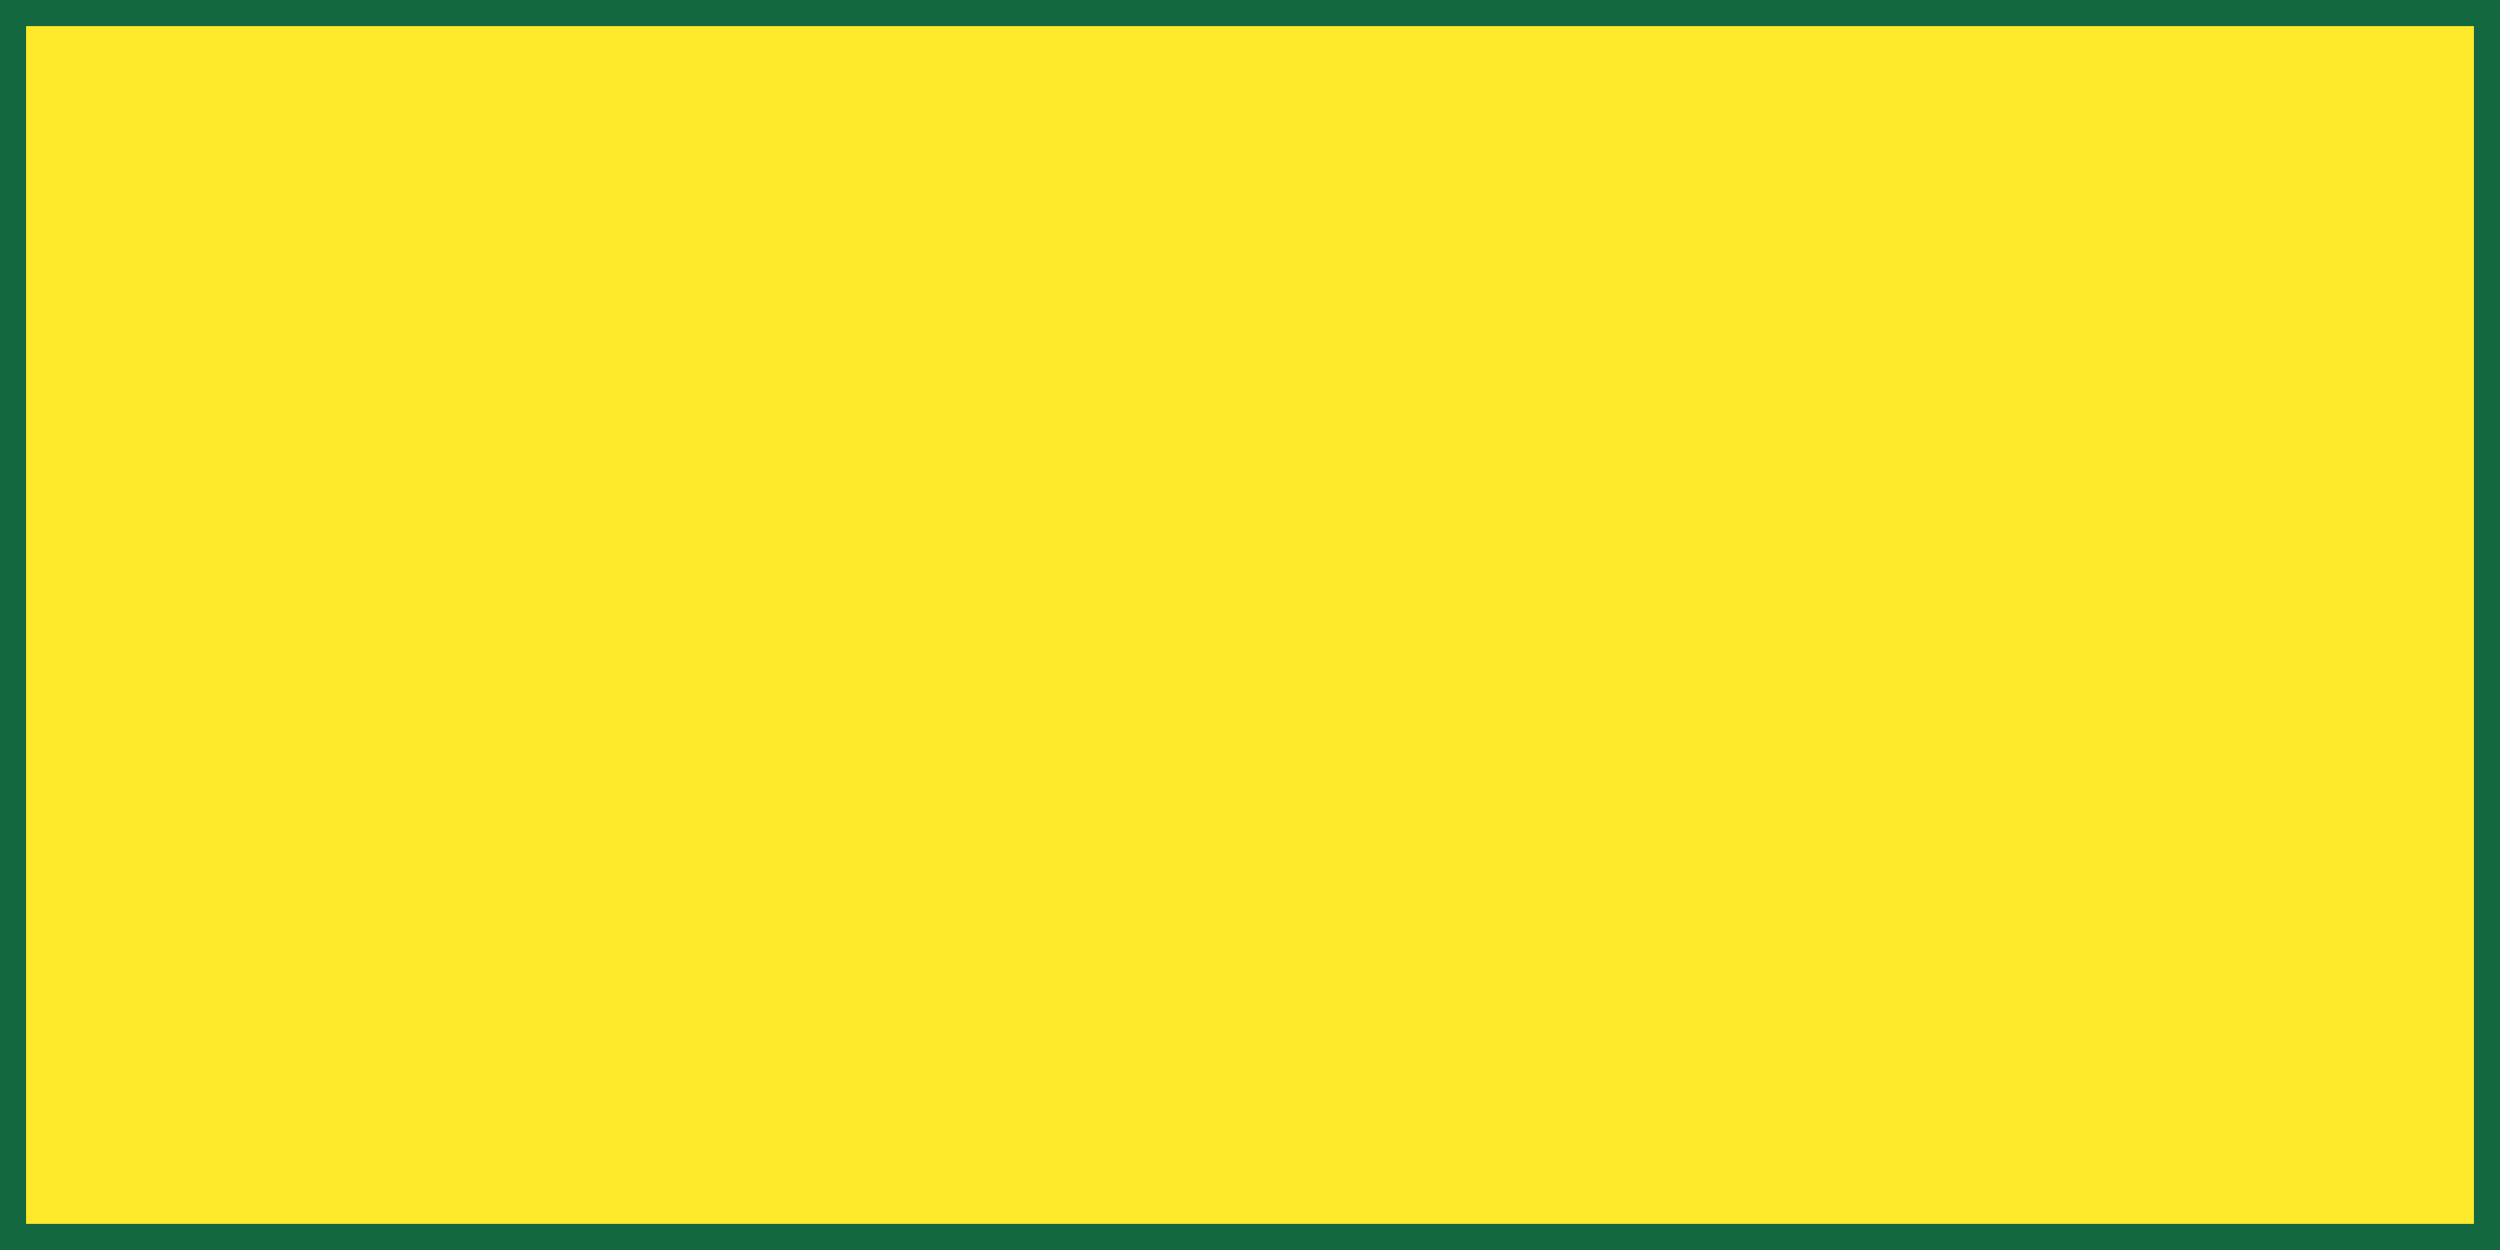
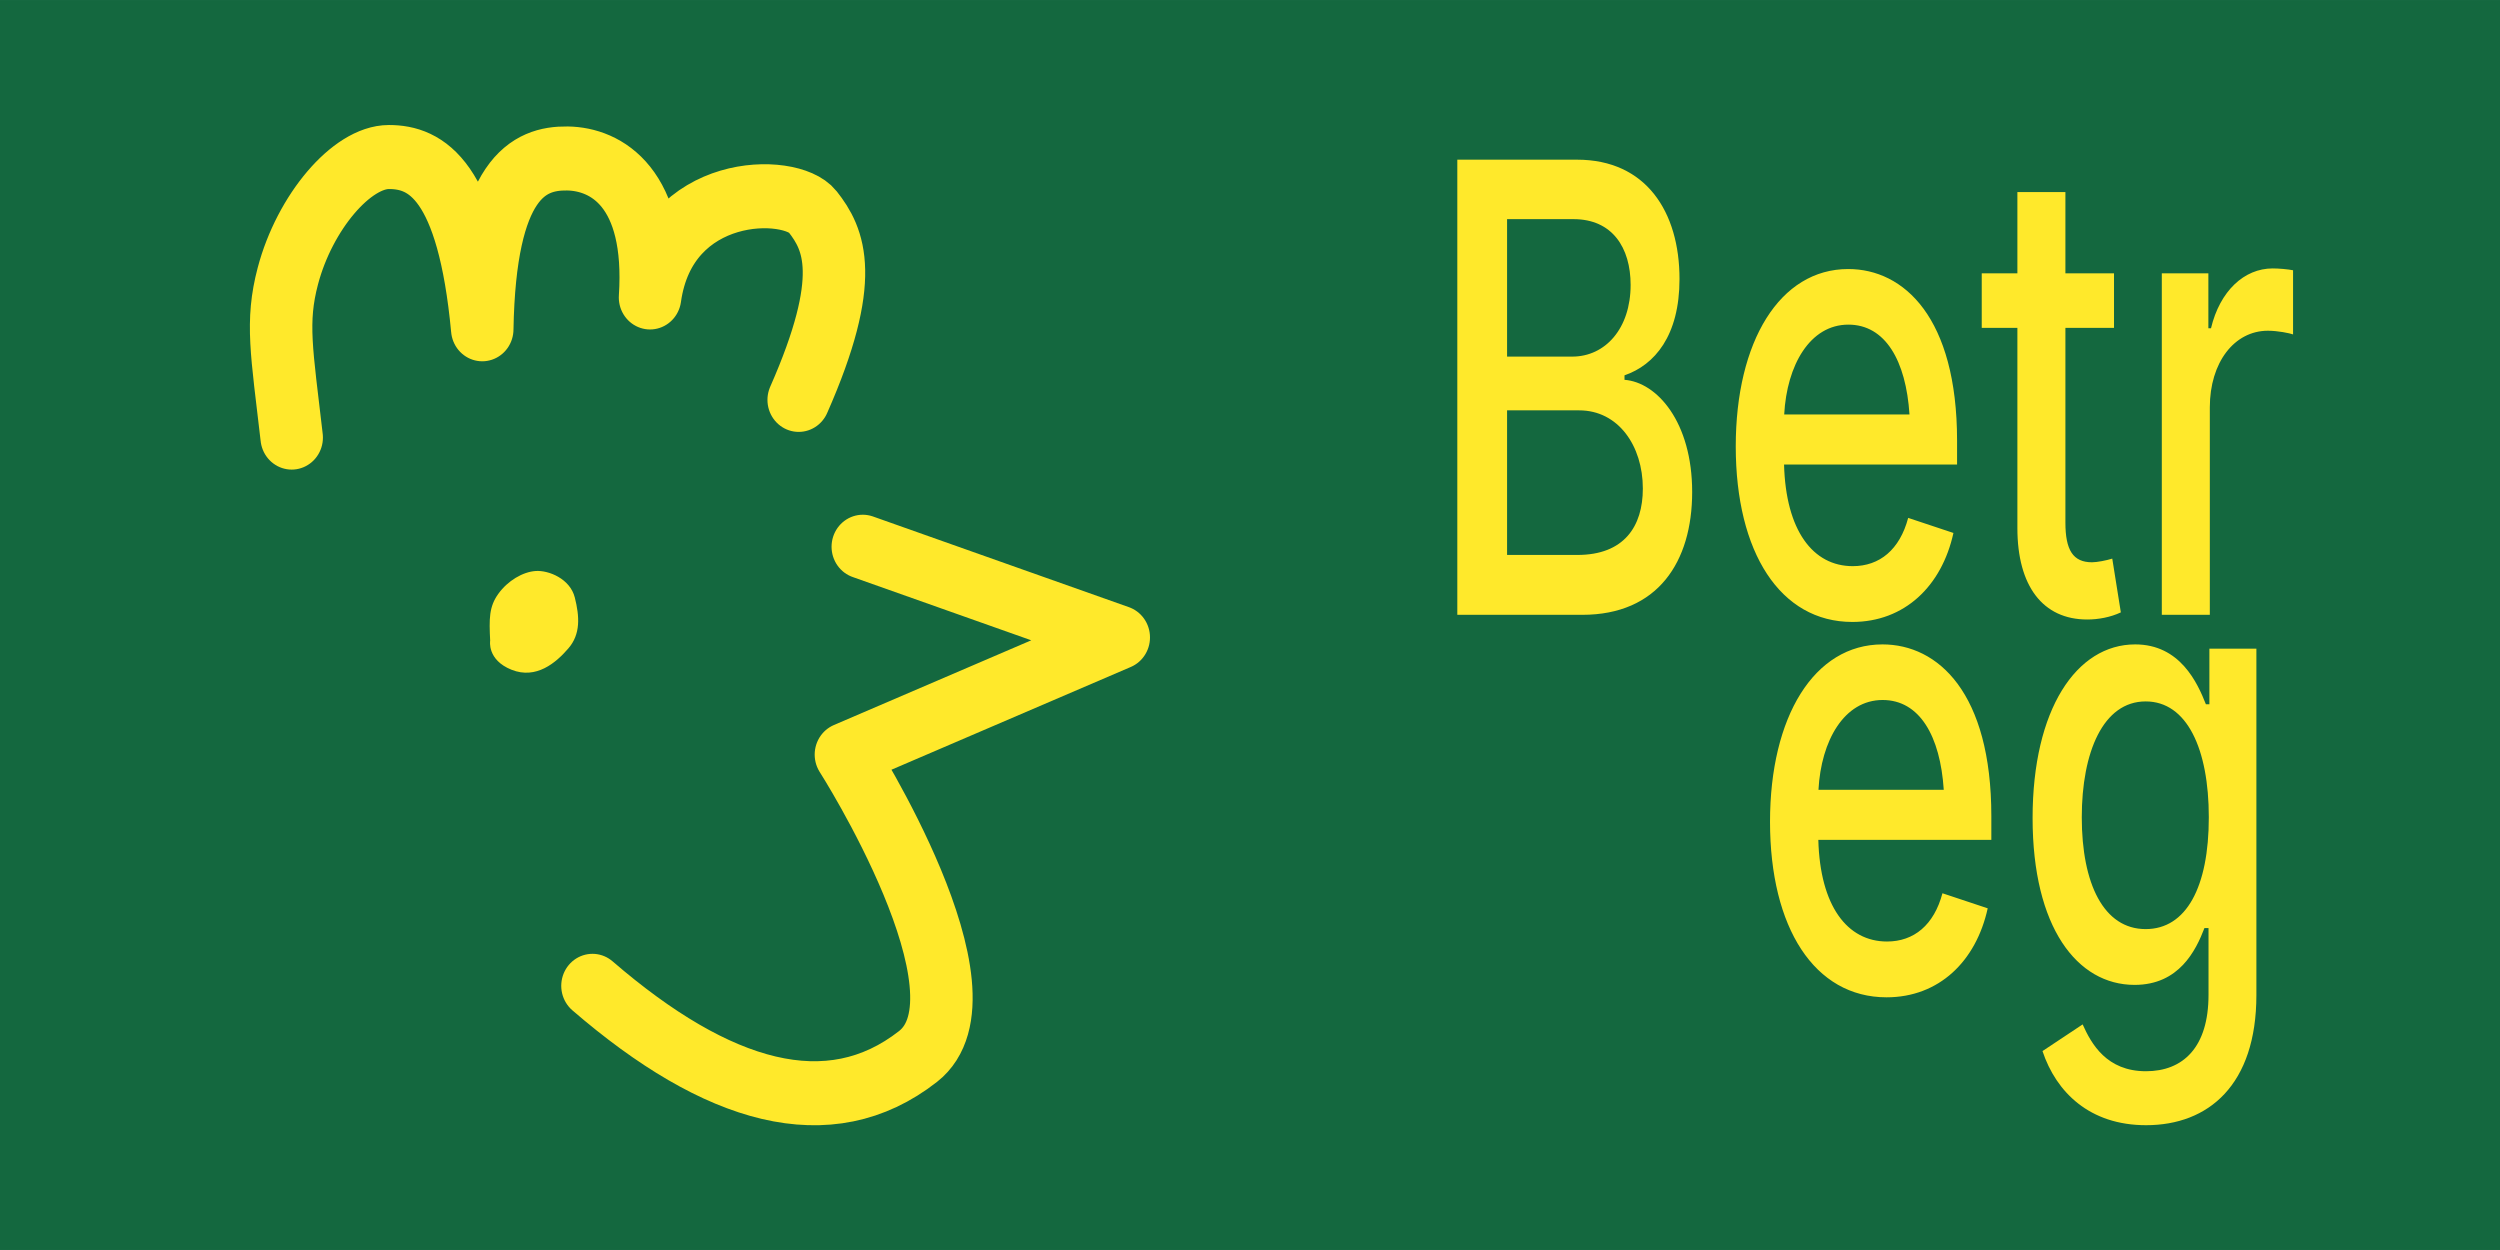
- <svg xmlns="http://www.w3.org/2000/svg" xmlns:xlink="http://www.w3.org/1999/xlink" width="200" height="100" viewBox="0 0 52.917 26.458" version="1.1" id="svg1">
+ <svg xmlns="http://www.w3.org/2000/svg" width="200" height="100" viewBox="0 0 52.917 26.458" version="1.1" id="svg1">
  <defs id="defs1">
+     <linearGradient id="swatch18">
+       <stop style="stop-color:#fbc3d5;stop-opacity:1;" offset="0" id="stop18" />
+     </linearGradient>
+     <linearGradient id="swatch17">
+       <stop style="stop-color:#5e2bff;stop-opacity:1;" offset="0" id="stop17" />
+     </linearGradient>
    <linearGradient id="swatch16">
      <stop style="stop-color:#ffe92b;stop-opacity:1;" offset="0" id="stop16" />
    </linearGradient>
    <linearGradient id="swatch15">
      <stop style="stop-color:#14683f;stop-opacity:1;" offset="0" id="stop15" />
    </linearGradient>
    <rect x="351.363" y="252.408" width="115.935" height="114.124" id="rect14" />
    <rect x="153.452" y="342.758" width="423.07" height="199.345" id="rect13" />
    <rect x="639.624" y="167.794" width="114.731" height="108.994" id="rect12" />
-     <linearGradient xlink:href="#swatch15" id="linearGradient15" x1="-0.553" y1="13.229" x2="53.469" y2="13.229" gradientUnits="userSpaceOnUse" />
-     <linearGradient xlink:href="#swatch16" id="linearGradient16" x1="-0.553" y1="13.229" x2="53.469" y2="13.229" gradientUnits="userSpaceOnUse" />
  </defs>
  <g id="layer1">
-     <g id="g9" transform="matrix(1.561967,0,0,1.600871,-7.20031,-8.202681)">
-       <path style="display:inline;fill:#ffe92b;fill-opacity:1;stroke-width:0.265;stroke-linecap:round;stroke-linejoin:round" d="m 8.678,13.647 c -0.018,-0.361 -0.021,-0.56 0.139,-0.776 0.16,-0.216 0.412,-0.361 0.631,-0.376 0.219,-0.015 0.584,0.127 0.664,0.439 0.08,0.311 0.101,0.604 -0.11,0.841 C 9.793,14.012 9.458,14.29 9.04,14.127 8.622,13.964 8.678,13.647 8.678,13.647 Z" id="path7" />
-       <path style="display:inline;fill:none;stroke:#ffe92b;stroke-width:1.058;stroke-linecap:round;stroke-linejoin:round;stroke-dasharray:none;stroke-opacity:1" d="M 5.316,10.29 C 5.148,8.87 5.046,8.378 5.251,7.62 5.536,6.566 6.332,5.653 6.963,5.653 c 0.632,0 1.344,0.374 1.581,2.847 0.044,-2.5 0.784,-2.832 1.442,-2.823 0.658,0.009 1.523,0.481 1.4,2.297 0.272,-1.886 2.384,-1.875 2.753,-1.419 0.368,0.456 0.677,1.095 -0.235,3.112" id="path8" />
-       <path style="fill:none;stroke:#ffe92b;stroke-width:1.058;stroke-linecap:round;stroke-linejoin:round;stroke-dasharray:none;stroke-opacity:1" d="m 14.99,12.094 4.336,1.499 -4.622,1.936 c 0,0 2.585,3.95 1.22,4.991 -1.504,1.148 -3.393,0.616 -5.513,-1.169" id="path9" />
+     <rect style="fill:url(#swatch15);fill-opacity:1;stroke:none;stroke-width:1.342;stroke-linecap:round;stroke-linejoin:bevel;stroke-dasharray:none;stroke-opacity:1" id="rect18" width="52.917" height="26.458" x="2.220446e-16" y="2.7755576e-17" />
+     <g id="g9" transform="matrix(1.249573,0,0,1.280697,-0.4685816,-3.916312)">
+       <path style="display:inline;fill:url(#swatch16);fill-opacity:1;stroke-width:0.265;stroke-linecap:round;stroke-linejoin:round" d="m 8.678,13.647 c -0.018,-0.361 -0.021,-0.56 0.139,-0.776 0.16,-0.216 0.412,-0.361 0.631,-0.376 0.219,-0.015 0.584,0.127 0.664,0.439 0.08,0.311 0.101,0.604 -0.11,0.841 C 9.793,14.012 9.458,14.29 9.04,14.127 8.622,13.964 8.678,13.647 8.678,13.647 Z" id="path7" />
+       <path style="display:inline;fill:none;stroke:url(#swatch16);stroke-width:1.058;stroke-linecap:round;stroke-linejoin:round;stroke-dasharray:none;stroke-opacity:1" d="M 5.316,10.29 C 5.148,8.87 5.046,8.378 5.251,7.62 5.536,6.566 6.332,5.653 6.963,5.653 c 0.632,0 1.344,0.374 1.581,2.847 0.044,-2.5 0.784,-2.832 1.442,-2.823 0.658,0.009 1.523,0.481 1.4,2.297 0.272,-1.886 2.384,-1.875 2.753,-1.419 0.368,0.456 0.677,1.095 -0.235,3.112" id="path8" />
+       <path style="fill:none;stroke:url(#swatch16);stroke-width:1.058;stroke-linecap:round;stroke-linejoin:round;stroke-dasharray:none;stroke-opacity:1" d="m 14.99,12.094 4.336,1.499 -4.622,1.936 c 0,0 2.585,3.95 1.22,4.991 -1.504,1.148 -3.393,0.616 -5.513,-1.169" id="path9" />
    </g>
-     <text xml:space="preserve" transform="matrix(0.2464006,0,0,0.3448372,-62.22555,-84.02174)" id="text13" style="font-style:normal;font-variant:normal;font-weight:500;font-stretch:normal;font-size:48px;line-height:0.6;font-family:Inter;-inkscape-font-specification:'Inter Medium';text-align:end;writing-mode:lr-tb;direction:ltr;white-space:pre;shape-inside:url(#rect14);display:inline;fill:#ffe92b;fill-opacity:1;stroke:none;stroke-width:3.531;stroke-linecap:butt;stroke-linejoin:round;stroke-dasharray:none" x="304.037" y="0">
+     <text xml:space="preserve" transform="matrix(0.1971205,0,0,0.2758697,-44.48878,-64.57156)" id="text13" style="font-style:normal;font-variant:normal;font-weight:500;font-stretch:normal;font-size:48px;line-height:0.6;font-family:Inter;-inkscape-font-specification:'Inter Medium';text-align:end;writing-mode:lr-tb;direction:ltr;white-space:pre;shape-inside:url(#rect14);display:inline;fill:url(#swatch16);fill-opacity:1;stroke:none;stroke-width:3.531;stroke-linecap:butt;stroke-linejoin:round;stroke-dasharray:none" x="304.037" y="0">
      <tspan x="378.305" y="281.239" id="tspan1">Betr </tspan>
      <tspan x="413.508" y="310.039" id="tspan2">eg</tspan>
    </text>
-     <rect style="fill:url(#linearGradient16);fill-opacity:1;stroke:url(#linearGradient15);stroke-width:1.105;stroke-linecap:round;stroke-linejoin:bevel;stroke-dasharray:none;stroke-opacity:1" id="rect15" width="52.917" height="26.458" x="-1.110223e-16" y="-1.3877788e-17" />
  </g>
</svg>
